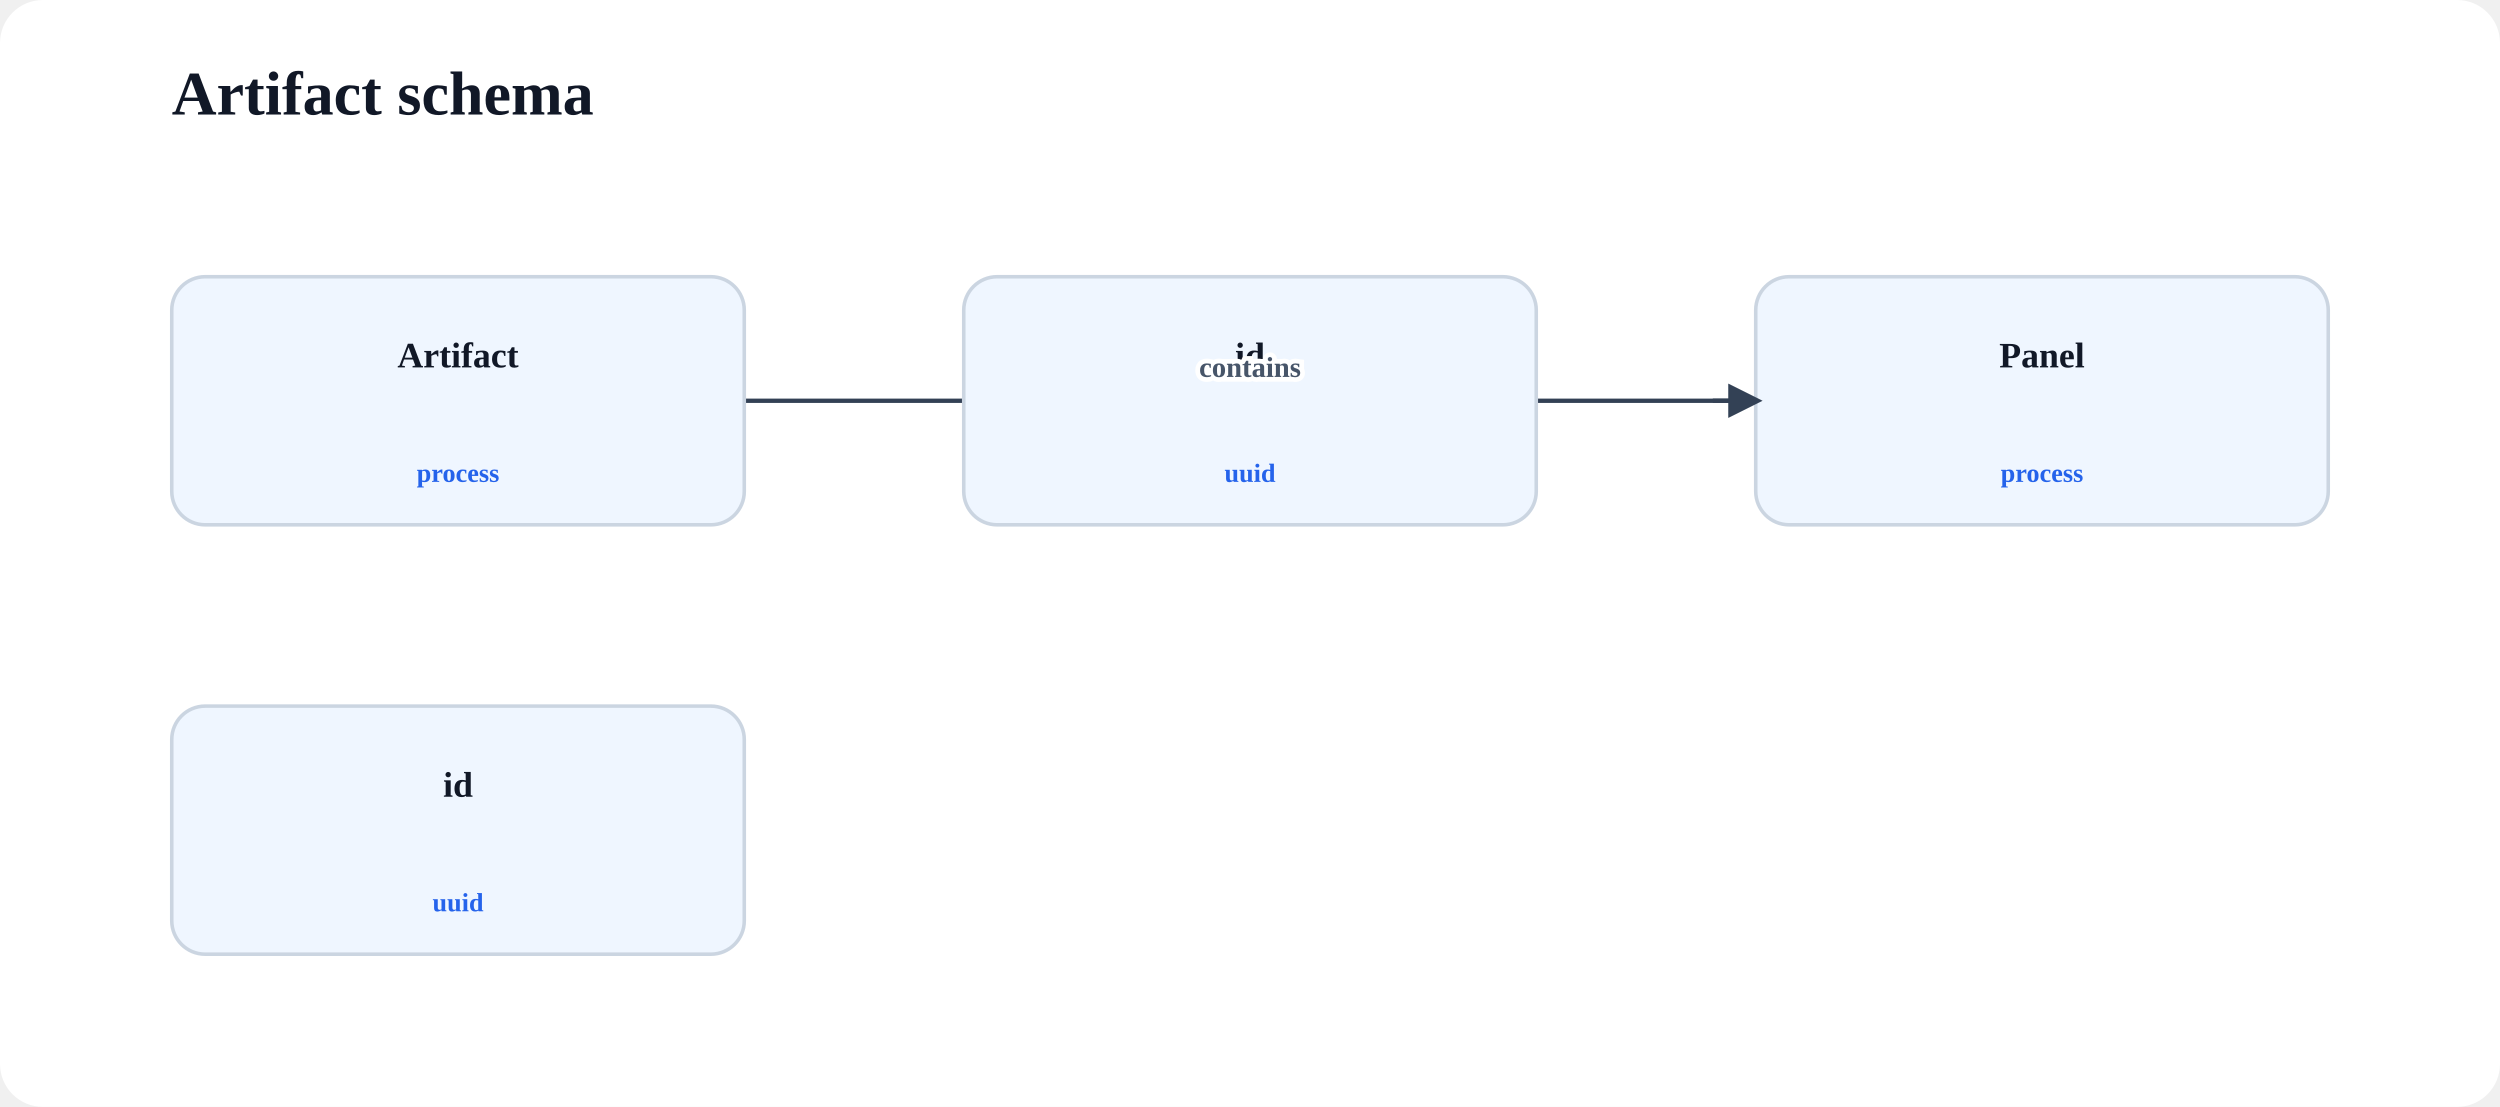
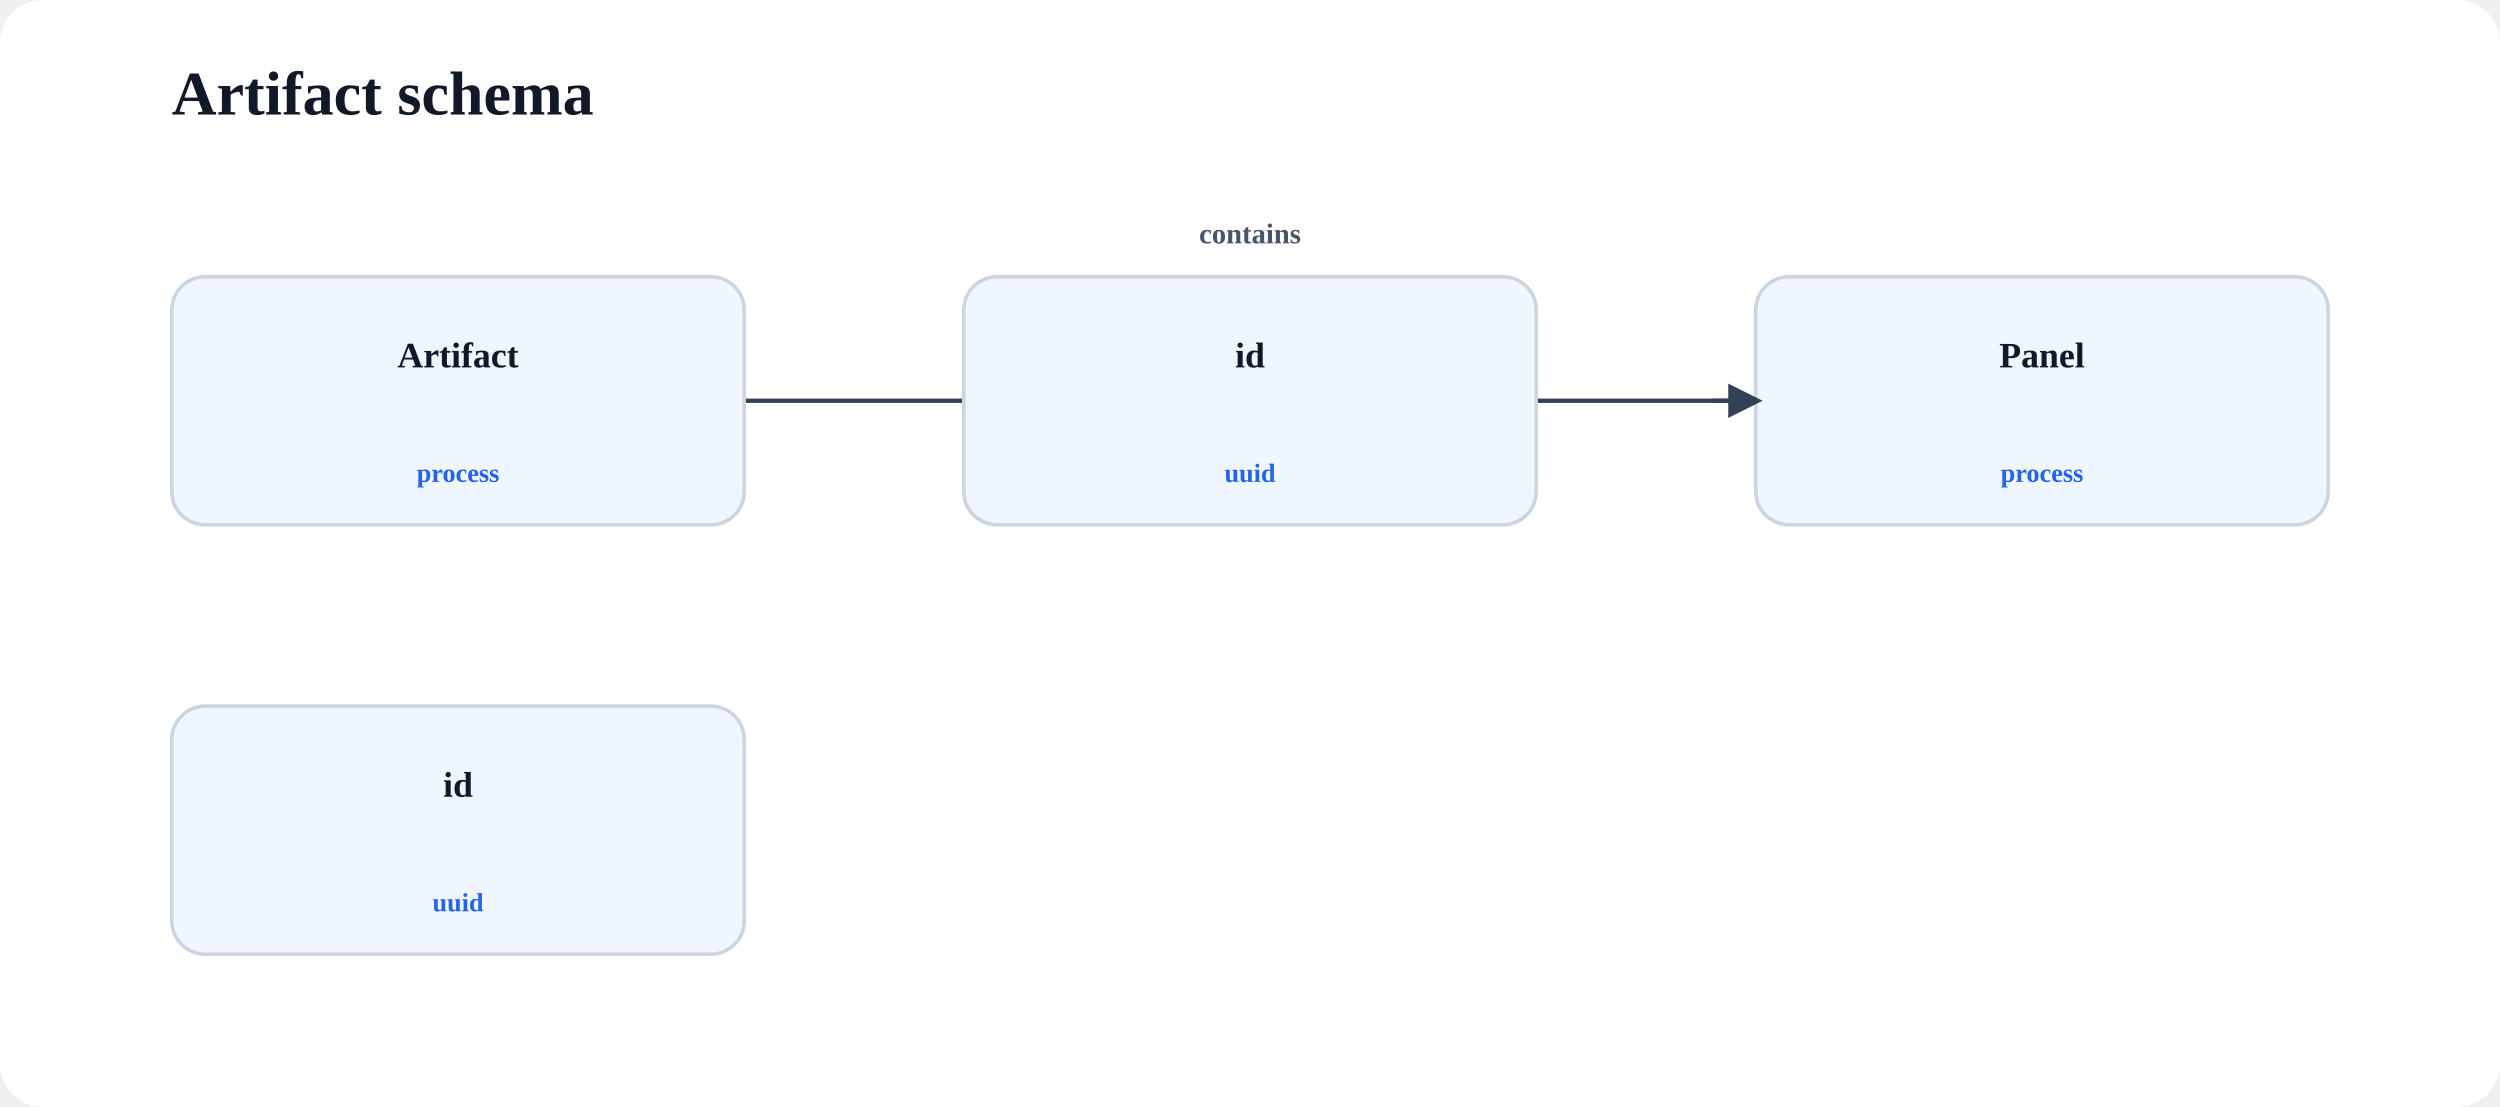
<svg xmlns="http://www.w3.org/2000/svg" width="1048" height="464" viewBox="0 0 1048 464" role="img" aria-labelledby="notemd-gallery-entity-relationship-schema-title notemd-gallery-entity-relationship-schema-desc" data-notemd-renderer="notemd-editable-html-svg@0.1.0">
  <style>.notemd-editable-svg-canvas {
    fill: var(--notemd-editable-svg-panel, #ffffff);
}
.notemd-editable-svg-title {
    fill: var(--notemd-editable-svg-text, #111827);
    font-size: 26px;
    font-weight: 700;
}
.notemd-editable-svg-summary {
    fill: var(--notemd-editable-svg-muted, #475569);
    font-size: 14px;
}
.notemd-editable-svg-node rect {
    fill: var(--notemd-editable-svg-node-fill, #eff6ff);
    stroke: var(--notemd-editable-svg-border, #cbd5e1);
    stroke-width: 1.5;
}
.notemd-editable-svg-node-label {
    fill: var(--notemd-editable-svg-text, #111827);
    font-size: 15px;
    font-weight: 650;
}
.notemd-editable-svg-node-role {
    fill: var(--notemd-editable-svg-accent, #2563eb);
    font-size: 11px;
    font-weight: 700;
    text-transform: uppercase;
}
.notemd-editable-svg-edge path,
.notemd-editable-svg-edge-arrowhead {
    fill: none;
    stroke: var(--notemd-editable-svg-edge, #334155);
    stroke-width: 1.8;
}
.notemd-editable-svg-edge.is-async path {
    stroke-dasharray: 8 6;
}
.notemd-editable-svg-edge-label {
    fill: var(--notemd-editable-svg-muted, #475569);
    paint-order: stroke;
    stroke: var(--notemd-editable-svg-panel, #ffffff);
    stroke-width: 4px;
    font-size: 12px;
    font-weight: 600;
}
marker path {
    fill: var(--notemd-editable-svg-edge, #334155);
}</style>
  <defs>
    <marker id="notemd-editable-svg-arrow" viewBox="0 0 10 10" refX="8" refY="5" markerWidth="8" markerHeight="8" orient="auto-start-reverse">
      <path data-drawio-ignore="marker-shape" d="M 0 0 L 10 5 L 0 10 z" fill="#334155" />
    </marker>
  </defs>
  <rect data-drawio-ignore="canvas-background" class="notemd-editable-svg-canvas" x="0" y="0" width="1048" height="464" rx="18" fill="#ffffff" />
  <text data-drawio-ignore="document-title" x="72" y="48" class="notemd-editable-svg-title" fill="#111827">Artifact schema</text>
  <g id="edge-1-artifact-to-panel" class="notemd-editable-svg-edge" data-drawio-type="edge" data-drawio-id="edge-1-artifact-to-panel" data-drawio-source="artifact" data-drawio-target="panel">
    <path data-drawio-ignore="part-of-parent-edge" d="M 312 168 C 524 168, 524 168, 736 168" fill="none" stroke="#334155" stroke-width="1.8" />
  </g>
  <g id="artifact" class="notemd-editable-svg-node" data-drawio-type="node" data-drawio-role="process" data-drawio-id="artifact">
    <rect data-drawio-ignore="part-of-parent-node" x="72" y="116" width="240" height="104" rx="14" fill="#eff6ff" stroke="#cbd5e1" stroke-width="1.5" />
    <text data-drawio-ignore="part-of-parent-node" data-layout-safety="notemd-layout-safety@1.0.0" x="192" y="154" text-anchor="middle" class="notemd-editable-svg-node-label">
      <tspan x="192" dy="0">Artifact</tspan>
    </text>
    <text data-drawio-ignore="part-of-parent-node" data-layout-safety="notemd-layout-safety@1.0.0" x="192" y="202" text-anchor="middle" class="notemd-editable-svg-node-role" fill="#2563eb">process</text>
  </g>
  <g id="artifact-id" class="notemd-editable-svg-node" data-drawio-type="node" data-drawio-role="uuid" data-drawio-id="artifact-id">
    <rect data-drawio-ignore="part-of-parent-node" x="404" y="116" width="240" height="104" rx="14" fill="#eff6ff" stroke="#cbd5e1" stroke-width="1.5" />
    <text data-drawio-ignore="part-of-parent-node" data-layout-safety="notemd-layout-safety@1.0.0" x="524" y="154" text-anchor="middle" class="notemd-editable-svg-node-label">
      <tspan x="524" dy="0">id</tspan>
    </text>
    <text data-drawio-ignore="part-of-parent-node" data-layout-safety="notemd-layout-safety@1.0.0" x="524" y="202" text-anchor="middle" class="notemd-editable-svg-node-role" fill="#2563eb">uuid</text>
  </g>
  <g id="panel" class="notemd-editable-svg-node" data-drawio-type="node" data-drawio-role="process" data-drawio-id="panel">
    <rect data-drawio-ignore="part-of-parent-node" x="736" y="116" width="240" height="104" rx="14" fill="#eff6ff" stroke="#cbd5e1" stroke-width="1.5" />
    <text data-drawio-ignore="part-of-parent-node" data-layout-safety="notemd-layout-safety@1.0.0" x="856" y="154" text-anchor="middle" class="notemd-editable-svg-node-label">
      <tspan x="856" dy="0">Panel</tspan>
    </text>
    <text data-drawio-ignore="part-of-parent-node" data-layout-safety="notemd-layout-safety@1.0.0" x="856" y="202" text-anchor="middle" class="notemd-editable-svg-node-role" fill="#2563eb">process</text>
  </g>
  <g id="panel-id" class="notemd-editable-svg-node" data-drawio-type="node" data-drawio-role="uuid" data-drawio-id="panel-id">
    <rect data-drawio-ignore="part-of-parent-node" x="72" y="296" width="240" height="104" rx="14" fill="#eff6ff" stroke="#cbd5e1" stroke-width="1.5" />
    <text data-drawio-ignore="part-of-parent-node" data-layout-safety="notemd-layout-safety@1.0.0" x="192" y="334" text-anchor="middle" class="notemd-editable-svg-node-label">
      <tspan x="192" dy="0">id</tspan>
    </text>
    <text data-drawio-ignore="part-of-parent-node" data-layout-safety="notemd-layout-safety@1.0.0" x="192" y="382" text-anchor="middle" class="notemd-editable-svg-node-role" fill="#2563eb">uuid</text>
  </g>
  <path data-drawio-ignore="edge-arrowhead" class="notemd-editable-svg-edge-arrowhead" d="M 718.000 168.000 L 736 168" fill="none" stroke="#334155" stroke-width="1.8" marker-end="url(#notemd-editable-svg-arrow)" />
-   <text data-drawio-ignore="part-of-parent-edge" x="524" y="158" text-anchor="middle" class="notemd-editable-svg-edge-label" fill="#475569" stroke="#ffffff" stroke-width="4" paint-order="stroke">contains</text>
+   <text data-drawio-ignore="part-of-parent-edge" x="524" y="102" text-anchor="middle" class="notemd-editable-svg-edge-label" fill="#475569" stroke="#ffffff" stroke-width="4" paint-order="stroke">contains</text>
</svg>
